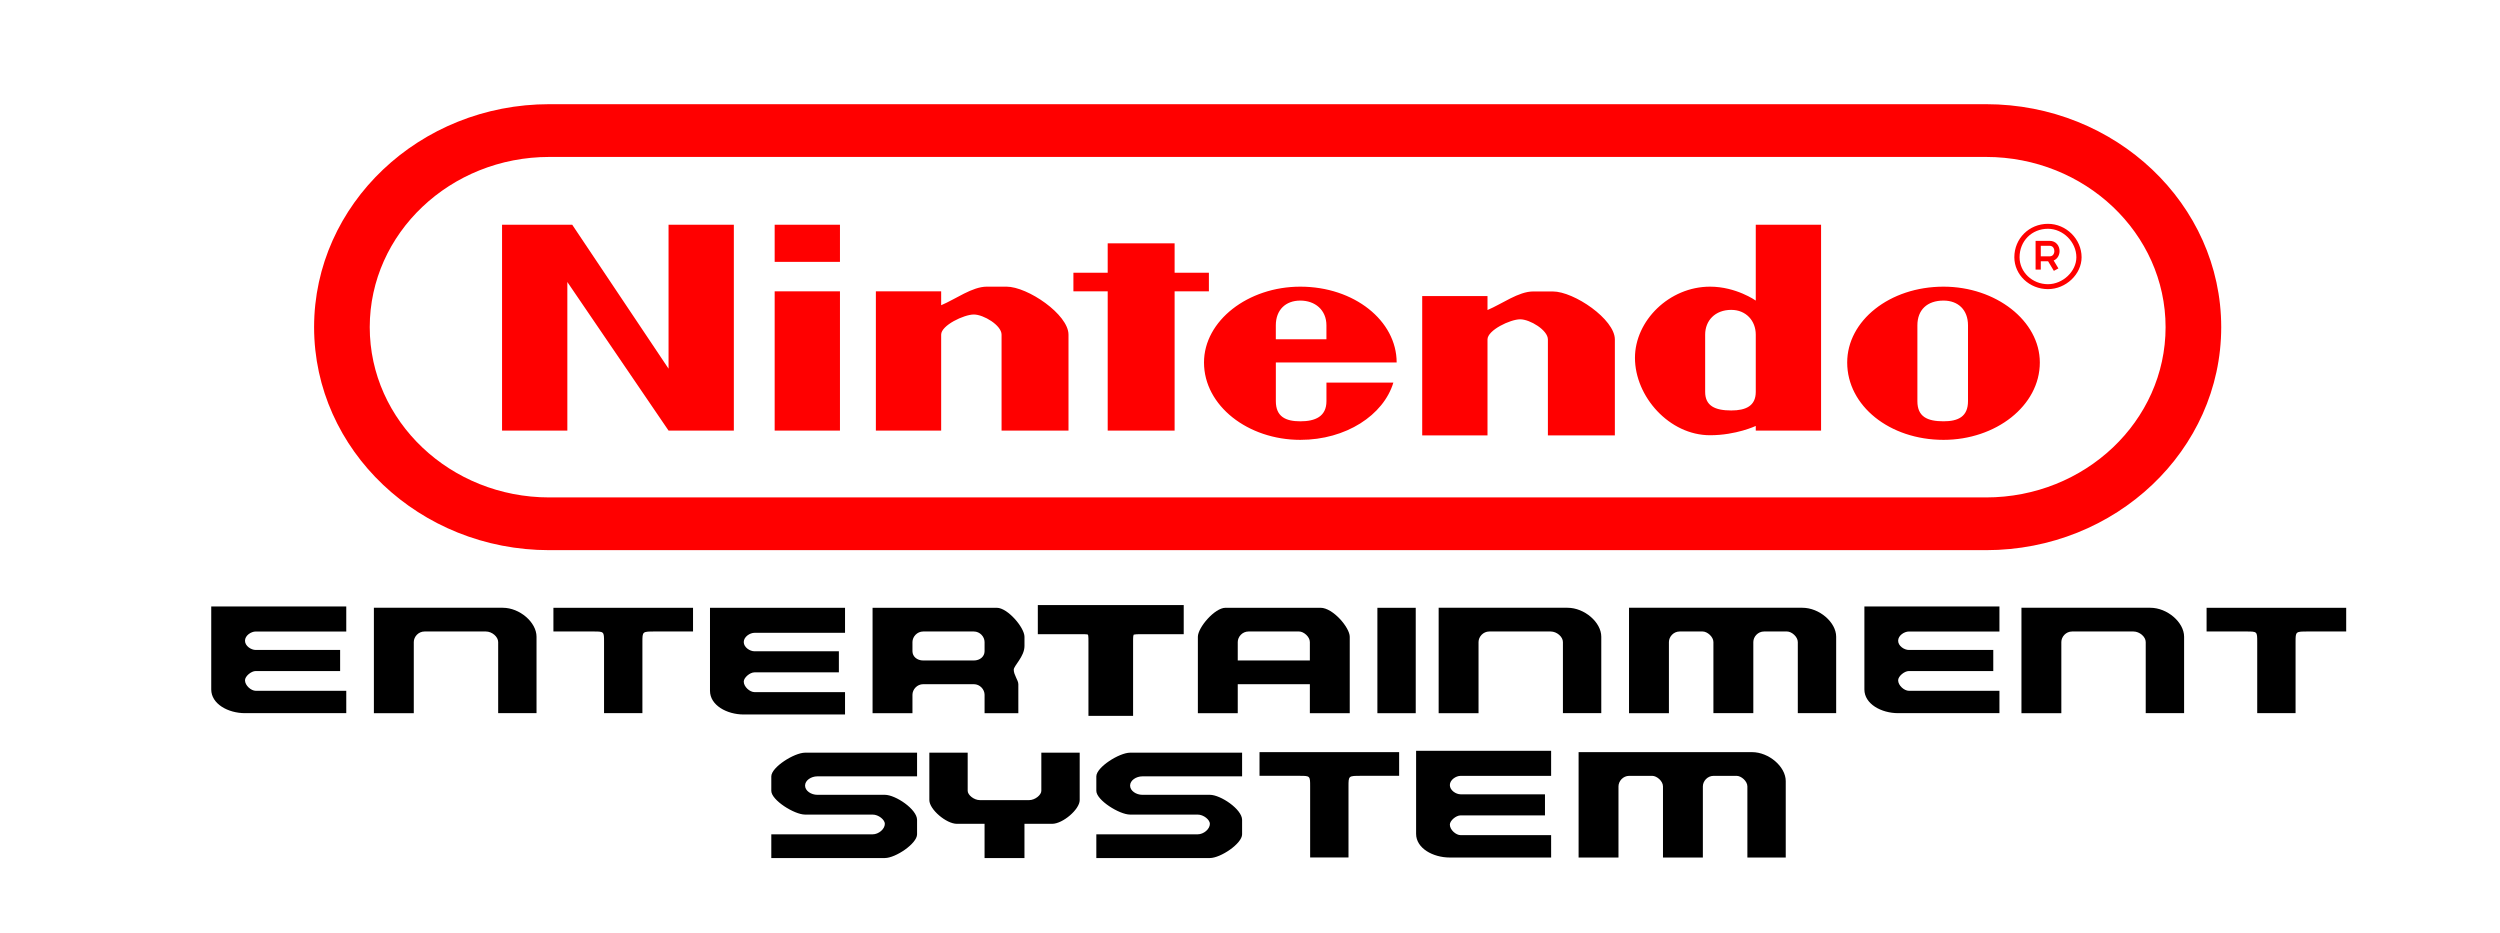
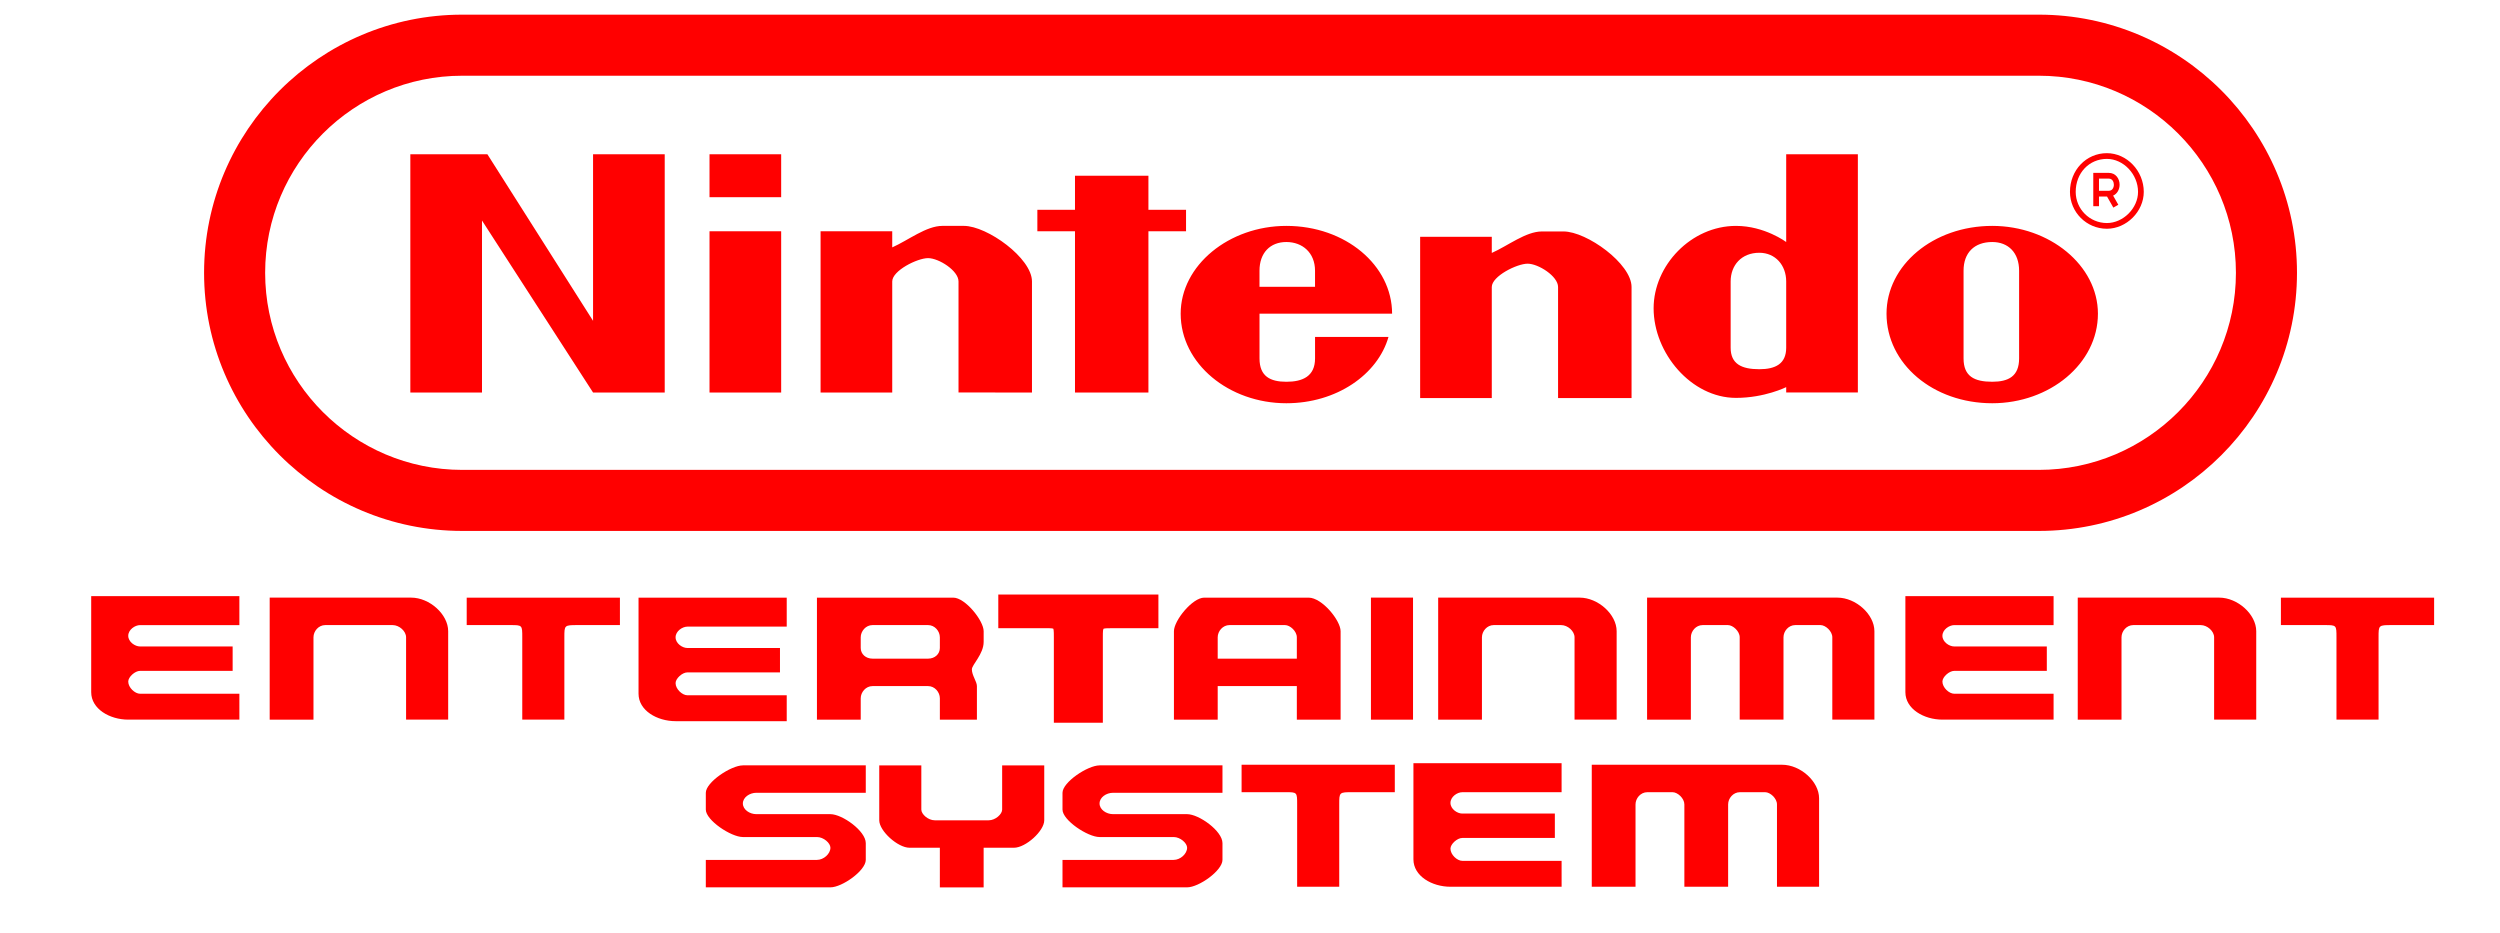
<svg xmlns="http://www.w3.org/2000/svg" xmlns:ns1="http://www.openswatchbook.org/uri/2009/osb" width="341.155" height="127.229" viewBox="-0.501 0 341.155 127.229" xml:space="preserve">
  <defs>
    <linearGradient id="b">
      <stop style="stop-color:#000;stop-opacity:1" offset="0" />
      <stop style="stop-color:#000;stop-opacity:0" offset="1" />
    </linearGradient>
    <linearGradient id="a" ns1:paint="solid">
      <stop style="stop-color:#000;stop-opacity:1" offset="0" />
    </linearGradient>
  </defs>
-   <path d="M270.512 75.076H74.462c-17.699 0-32.101-13.651-32.101-30.43 0-16.78 14.403-30.429 32.1-30.429h196.05c17.7 0 32.1 13.65 32.1 30.43 0 16.778-14.398 30.429-32.1 30.429zm-196.05-53.66c-13.513 0-24.508 10.42-24.508 23.232 0 12.81 10.994 23.232 24.508 23.232H270.51c13.51 0 24.509-10.422 24.509-23.232 0-12.81-10.996-23.232-24.509-23.232z" style="fill:red;stroke-width:.887" />
-   <path d="M99.641 58.758V30.671h-8.91V50.31L77.586 30.67H68.01v28.088h8.91V38.485l13.81 20.273ZM114.122 58.758V39.752h-8.91v19.006zM114.122 35.739V30.67h-8.91v5.068zM145.308 58.758V45.663c0-2.745-5.569-6.546-8.464-6.546h-2.674c-2.004 0-4.233 1.69-6.238 2.535v-1.9h-8.91v19.006h8.91V45.663c0-1.267 3.118-2.745 4.456-2.745 1.337 0 3.786 1.478 3.786 2.745v13.094zM219.866 59.412V46.319c0-2.746-5.567-6.546-8.469-6.546h-2.671c-2.006 0-4.234 1.69-6.24 2.533v-1.9h-8.91v19.007h8.91V46.319c0-1.266 3.12-2.746 4.456-2.746 1.337 0 3.786 1.48 3.786 2.746v13.093zM159.789 58.758V39.752h4.678v-2.534h-4.678v-4.013h-9.132v4.013h-4.679v2.534h4.68v19.006zM176.941 39.118c-7.128 0-13.142 4.646-13.142 10.348 0 5.914 6.014 10.558 13.142 10.558 6.238 0 11.362-3.378 12.699-7.813h-9.131v2.535c0 2.112-1.558 2.747-3.563 2.747s-3.343-.635-3.343-2.747v-5.28h16.487c-.004-5.701-5.795-10.348-13.149-10.348zm0 1.9c2.006 0 3.565 1.268 3.565 3.38v1.9H173.6v-1.9c0-2.112 1.337-3.38 3.341-3.38zM264.716 39.118c-7.352 0-13.145 4.646-13.145 10.348 0 5.914 5.79 10.558 13.145 10.558 7.124 0 13.142-4.644 13.142-10.558-.004-5.701-6.017-10.348-13.142-10.348zm0 1.9c2 0 3.341 1.268 3.341 3.38v10.347c0 2.11-1.34 2.746-3.34 2.746-2.228 0-3.567-.634-3.567-2.746V44.398c-.002-2.112 1.337-3.38 3.566-3.38zM239.095 30.67v10.348s-2.675-1.9-6.24-1.9c-5.568 0-10.246 4.646-10.246 9.715 0 5.28 4.68 10.56 10.246 10.56 3.565 0 6.24-1.268 6.24-1.268v.632h8.911V30.671zm-3.342 11.616c2.004 0 3.342 1.479 3.342 3.379v7.813c0 1.902-1.338 2.535-3.342 2.535-2.226 0-3.565-.633-3.565-2.535v-7.813c0-1.9 1.339-3.38 3.565-3.38z" style="fill:red;stroke-width:.887" />
-   <path d="M287.006 29.216a5.043 5.043 0 0 1-5.036-5.035c0-2.959 2.213-5.28 5.036-5.28 2.729 0 5.036 2.417 5.036 5.28 0 2.681-2.35 5.035-5.036 5.035zm0-9.533c-2.427 0-4.253 1.934-4.253 4.5a4.26 4.26 0 0 0 4.253 4.254c2.229 0 4.254-2.028 4.254-4.254 0-2.399-1.984-4.5-4.254-4.5zm.884 6.647-.863-1.515h-1.096v1.321h-.779V21.59h2.104c.979 0 1.488.813 1.488 1.613 0 .615-.303 1.238-.885 1.492l.711 1.248zm-1.959-2.294h1.321c.22 0 .396-.079.521-.235a.973.973 0 0 0 .188-.597c0-.311-.151-.832-.709-.832h-1.321z" style="fill:red" transform="matrix(.91123 0 0 .86383 17.44 14.217)" />
-   <path d="M51.827 99.231v-14.18c0-2.688-2.689-5.379-5.378-5.379H25.914v19.56h6.357v-13.2c0-.979.732-1.957 1.711-1.957h9.777c.979 0 1.957.979 1.957 1.957v13.199zM221.469 99.231v-14.18c0-2.688-2.688-5.379-5.376-5.379h-20.535v19.56h6.354v-13.2c0-.979.736-1.957 1.713-1.957h9.779c.979 0 1.953.979 1.953 1.957v13.199zM314.327 99.231v-14.18c0-2.688-2.688-5.379-5.379-5.379h-20.535v19.56h6.354v-13.2c0-.979.732-1.957 1.715-1.957h9.775c.979 0 1.955.979 1.955 1.957v13.199zM258.892 99.231v-14.18c0-2.688-2.688-5.379-5.379-5.379h-27.625v19.56h6.357v-13.2c0-.979.73-1.957 1.709-1.957h3.668c.734 0 1.712.979 1.712 1.957v13.199h6.358V86.032c0-.979.73-1.957 1.709-1.957h3.668c.732 0 1.711.979 1.711 1.957v13.199zM21.514 99.231H5.379C2.691 99.231 0 97.521 0 94.833v-15.4h21.513v4.646H7.089c-.732 0-1.711.733-1.711 1.712s.979 1.712 1.711 1.712h13.446v3.911H7.089c-.732 0-1.711.979-1.711 1.712 0 .979.979 1.955 1.711 1.955h14.424zM100.979 99.478H84.843c-2.688 0-5.379-1.711-5.379-4.397V79.677h21.515v4.645H86.553c-.731 0-1.71.734-1.71 1.715 0 .981.979 1.711 1.71 1.711h13.446v3.91H86.553c-.731 0-1.71.979-1.71 1.714 0 .979.979 1.954 1.71 1.954h14.426zM284.907 99.231H268.77c-2.688 0-5.381-1.711-5.381-4.398v-15.4h21.516v4.646h-14.424c-.732 0-1.715.733-1.715 1.712s.979 1.712 1.715 1.712h13.442v3.911h-13.442c-.732 0-1.715.979-1.715 1.712 0 .979.979 1.955 1.715 1.955h14.424v4.153h.002zM54.517 79.675v4.4h6.355c1.712 0 1.712 0 1.712 1.957v13.199h6.111V86.032c0-1.957 0-1.957 1.956-1.957h6.111v-4.4z" style="fill:#000;fill-opacity:1;stroke:none;stroke-opacity:1" transform="matrix(.8565 0 0 .73535 28.325 24.35)" />
-   <g style="fill:#000;fill-opacity:1;stroke:none;stroke-opacity:1">
-     <path d="M132.197 79.675v4.4h6.355c1.71 0 1.71 0 1.71 1.957v13.199h6.112V86.032c0-1.957 0-1.957 1.957-1.957h6.112v-4.4z" style="fill:#000;fill-opacity:1;stroke:none;stroke-opacity:1" transform="matrix(.8565 0 0 .73535 28.325 24.35)" />
-     <path d="M139.761 99.73V86.031c0-.55-.002-.938-.033-1.163-.035-.221-.056-.217-.056-.219a.518.518 0 0 0-.196-.048c-.186-.026-.498-.028-.925-.026h-6.856v-5.402h23.246v5.402l-6.61-.002c-.731-.005-1.183.019-1.311.074-.081.058-.045-.063-.12.308-.024.227-.026.589-.026 1.076V99.73zm-7.064-16.157h5.854c.834.027 1.361-.082 1.873.417.409.546.312 1.065.336 2.041v12.697h5.113V86.031c.027-.967-.079-1.519.39-2.065.549-.471 1.101-.365 2.067-.393h5.611v-3.398h-21.245v3.398zm-.5-3.398v-.5z" style="fill:#000;fill-opacity:1;stroke:none;stroke-opacity:1" transform="matrix(.8565 0 0 .73535 28.325 24.35)" />
+   <path d="M277.724 72.452H62.576c-19.423 0-35.228-15.803-35.228-35.227C27.348 17.801 43.154 2 62.576 2h215.146c19.426 0 35.229 15.802 35.229 35.226-.001 19.423-15.802 35.226-35.227 35.226zM62.576 10.333c-14.829 0-26.895 12.064-26.895 26.895 0 14.828 12.065 26.894 26.895 26.894h215.146c14.827 0 26.896-12.065 26.896-26.894 0-14.83-12.067-26.895-26.896-26.895H62.576Z" style="fill:red" />
+   <path d="M90.208 53.562V21.047h-9.779v22.735L66.006 21.047H55.494v32.515h9.779V30.093l15.155 23.469zM106.099 53.562V31.56h-9.778v22.002zM106.099 26.914v-5.867h-9.778v5.867zM140.324 53.562V38.403c0-3.178-6.112-7.578-9.289-7.578H128.1c-2.199 0-4.645 1.956-6.845 2.934V31.56h-9.779v22.002h9.779V38.403c0-1.467 3.422-3.178 4.89-3.178 1.467 0 4.155 1.711 4.155 3.178v15.158l10.024.001zM222.144 54.319V39.162c0-3.179-6.109-7.578-9.293-7.578h-2.932c-2.201 0-4.646 1.956-6.848 2.933v-2.199h-9.777V54.32h9.777V39.162c0-1.466 3.424-3.179 4.891-3.179s4.154 1.713 4.154 3.179v15.157zM156.215 53.562V31.56h5.134v-2.934h-5.134v-4.645h-10.021v4.645h-5.135v2.934h5.135v22.002zM175.038 30.826c-7.822 0-14.422 5.378-14.422 11.979 0 6.846 6.6 12.223 14.422 12.223 6.846 0 12.469-3.911 13.936-9.045h-10.021v2.934c0 2.445-1.709 3.18-3.91 3.18-2.2 0-3.668-.734-3.668-3.18v-6.111h18.093c-.004-6.601-6.36-11.98-14.43-11.98zm0 2.2c2.201 0 3.912 1.467 3.912 3.912v2.199h-7.578v-2.199c0-2.445 1.467-3.912 3.666-3.912zM271.364 30.826c-8.069 0-14.426 5.378-14.426 11.979 0 6.846 6.354 12.223 14.426 12.223 7.818 0 14.422-5.377 14.422-12.223-.004-6.6-6.603-11.979-14.422-11.979zm0 2.2c2.195 0 3.666 1.467 3.666 3.912v11.978c0 2.444-1.471 3.179-3.666 3.179-2.444 0-3.914-.734-3.914-3.179V36.938c-.002-2.445 1.467-3.912 3.914-3.912zM243.247 21.047v11.979s-2.936-2.2-6.848-2.2c-6.111 0-11.244 5.378-11.244 11.246 0 6.112 5.135 12.224 11.244 12.224 3.912 0 6.848-1.467 6.848-1.467v.732h9.779V21.047Zm-3.668 13.446c2.199 0 3.668 1.712 3.668 3.912v9.045c0 2.201-1.469 2.934-3.668 2.934-2.443 0-3.912-.732-3.912-2.934v-9.045c0-2.2 1.469-3.912 3.912-3.912z" style="fill:red" />
+   <path d="M287.006 29.216a5.043 5.043 0 0 1-5.036-5.035c0-2.959 2.213-5.28 5.036-5.28 2.729 0 5.036 2.417 5.036 5.28 0 2.681-2.35 5.035-5.036 5.035zm0-9.533c-2.427 0-4.253 1.934-4.253 4.5a4.26 4.26 0 0 0 4.253 4.254c2.229 0 4.254-2.028 4.254-4.254 0-2.399-1.984-4.5-4.254-4.5zm.884 6.647-.863-1.515h-1.096v1.321h-.779V21.59h2.104c.979 0 1.488.813 1.488 1.613 0 .615-.303 1.238-.885 1.492l.711 1.248zm-1.959-2.294h1.321c.22 0 .396-.079.521-.235a.973.973 0 0 0 .188-.597c0-.311-.151-.832-.709-.832h-1.321z" style="fill:red" transform="translate(0 2)" />
+   <path d="M51.827 99.231v-14.18c0-2.688-2.689-5.379-5.378-5.379H25.914v19.56h6.357v-13.2c0-.979.732-1.957 1.711-1.957h9.777c.979 0 1.957.979 1.957 1.957v13.199zM221.469 99.231v-14.18c0-2.688-2.688-5.379-5.376-5.379h-20.535v19.56h6.354v-13.2c0-.979.736-1.957 1.713-1.957h9.779c.979 0 1.953.979 1.953 1.957v13.199zM314.327 99.231v-14.18c0-2.688-2.688-5.379-5.379-5.379h-20.535v19.56h6.354v-13.2c0-.979.732-1.957 1.715-1.957h9.775c.979 0 1.955.979 1.955 1.957v13.199zM258.892 99.231v-14.18c0-2.688-2.688-5.379-5.379-5.379h-27.625v19.56h6.357v-13.2c0-.979.73-1.957 1.709-1.957h3.668c.734 0 1.712.979 1.712 1.957v13.199h6.358V86.032c0-.979.73-1.957 1.709-1.957h3.668c.732 0 1.711.979 1.711 1.957v13.199zM21.514 99.231H5.379C2.691 99.231 0 97.521 0 94.833v-15.4h21.513v4.646H7.089c-.732 0-1.711.733-1.711 1.712s.979 1.712 1.711 1.712h13.446v3.911H7.089c-.732 0-1.711.979-1.711 1.712 0 .979.979 1.955 1.711 1.955h14.424zM100.979 99.478H84.843c-2.688 0-5.379-1.711-5.379-4.397V79.677h21.515v4.645H86.553c-.731 0-1.71.734-1.71 1.715 0 .981.979 1.711 1.71 1.711h13.446v3.91H86.553c-.731 0-1.71.979-1.71 1.714 0 .979.979 1.954 1.71 1.954h14.426zM284.907 99.231H268.77c-2.688 0-5.381-1.711-5.381-4.398v-15.4h21.516v4.646h-14.424c-.732 0-1.715.733-1.715 1.712s.979 1.712 1.715 1.712h13.442v3.911h-13.442c-.732 0-1.715.979-1.715 1.712 0 .979.979 1.955 1.715 1.955h14.424v4.153h.002zM54.517 79.675v4.4h6.355c1.712 0 1.712 0 1.712 1.957v13.199h6.111V86.032c0-1.957 0-1.957 1.956-1.957h6.111v-4.4z" style="fill:#ff0000;fill-opacity:1;stroke:none;stroke-opacity:1" transform="matrix(.93993 0 0 .85127 11.944 13.73)" />
+   <g style="fill:#ff0000;fill-opacity:1;stroke:none;stroke-opacity:1">
+     <path d="M132.197 79.675v4.4h6.355c1.71 0 1.71 0 1.71 1.957v13.199h6.112V86.032c0-1.957 0-1.957 1.957-1.957h6.112v-4.4z" style="fill:#ff0000;fill-opacity:1;stroke:none;stroke-opacity:1" transform="matrix(.93993 0 0 .85127 11.944 13.73)" />
+     <path d="M139.761 99.73V86.031c0-.55-.002-.938-.033-1.163-.035-.221-.056-.217-.056-.219a.518.518 0 0 0-.196-.048c-.186-.026-.498-.028-.925-.026h-6.856v-5.402h23.246v5.402l-6.61-.002c-.731-.005-1.183.019-1.311.074-.081.058-.045-.063-.12.308-.024.227-.026.589-.026 1.076V99.73zm-7.064-16.157h5.854c.834.027 1.361-.082 1.873.417.409.546.312 1.065.336 2.041v12.697h5.113V86.031c.027-.967-.079-1.519.39-2.065.549-.471 1.101-.365 2.067-.393h5.611v-3.398h-21.245v3.398zm-.5-3.398v-.5z" style="fill:#ff0000;fill-opacity:1;stroke:none;stroke-opacity:1" transform="matrix(.93993 0 0 .85127 11.944 13.73)" />
  </g>
-   <path d="M317.909 79.675v4.4h6.354c1.713 0 1.713 0 1.713 1.957v13.199h6.11V86.032c0-1.957 0-1.957 1.955-1.957h6.111v-4.4zM105.366 79.675v19.559h6.356v-3.42c0-.979.733-1.959 1.711-1.959h8.068c.979 0 1.711.979 1.711 1.959v3.42h5.379v-5.379c0-.73-.732-1.709-.732-2.688 0-.73 1.711-2.441 1.711-4.396v-1.713c0-1.714-2.689-5.381-4.4-5.381zm8.067 4.4h8.068c.979 0 1.71.979 1.71 1.957v1.71c0 .979-.732 1.713-1.71 1.713h-8.068c-.978 0-1.711-.733-1.711-1.713v-1.71c.001-.976.733-1.957 1.711-1.957zM161.594 79.675c-1.712 0-4.399 3.667-4.399 5.381v14.178h6.354v-5.379h11.489v5.379h6.355V85.056c0-1.714-2.688-5.381-4.646-5.381zm3.667 4.4h8.066c.73 0 1.711.979 1.711 1.957v3.422h-11.489v-3.422c0-.976.734-1.957 1.712-1.957zM191.907 99.231V79.673h-6.11v19.559h6.11z" style="fill:#000;fill-opacity:1;stroke:none;stroke-opacity:1" transform="matrix(.8565 0 0 .73535 28.325 24.35)" />
+   <path d="M317.909 79.675v4.4h6.354c1.713 0 1.713 0 1.713 1.957v13.199h6.11V86.032c0-1.957 0-1.957 1.955-1.957h6.111v-4.4zM105.366 79.675v19.559h6.356v-3.42c0-.979.733-1.959 1.711-1.959h8.068c.979 0 1.711.979 1.711 1.959v3.42h5.379v-5.379c0-.73-.732-1.709-.732-2.688 0-.73 1.711-2.441 1.711-4.396v-1.713c0-1.714-2.689-5.381-4.4-5.381zm8.067 4.4h8.068c.979 0 1.71.979 1.71 1.957v1.71c0 .979-.732 1.713-1.71 1.713h-8.068c-.978 0-1.711-.733-1.711-1.713v-1.71c.001-.976.733-1.957 1.711-1.957zM161.594 79.675c-1.712 0-4.399 3.667-4.399 5.381v14.178h6.354v-5.379h11.489v5.379h6.355V85.056c0-1.714-2.688-5.381-4.646-5.381zm3.667 4.4h8.066c.73 0 1.711.979 1.711 1.957v3.422h-11.489v-3.422c0-.976.734-1.957 1.712-1.957zM191.907 99.231V79.673h-6.11v19.559h6.11z" style="fill:#ff0000;fill-opacity:1;stroke:none;stroke-opacity:1" transform="matrix(.93993 0 0 .85127 11.944 13.73)" />
  <g style="fill:#000;fill-opacity:1;stroke:#000;stroke-opacity:1">
-     <path d="M243.577 117.79v-10.638c0-2.017-2.326-4.036-4.654-4.036H215.03v14.673h5.496v-9.903c0-.734.633-1.468 1.479-1.468h3.172c.634 0 1.482.734 1.482 1.468v9.902h5.496v-9.902c0-.734.632-1.468 1.478-1.468h3.173c.633 0 1.484.734 1.484 1.468v9.902h5.285z" style="fill:#000;fill-opacity:1;stroke:none;stroke-width:.806;stroke-opacity:1" stroke="none" transform="matrix(.9902 0 0 .98021 1.995 1.562)" />
+     <path d="M248.172 121.858v-12.315c0-2.334-2.552-4.671-5.108-4.671h-26.22v16.986h6.031v-11.464c0-.85.695-1.7 1.623-1.7h3.481c.697 0 1.627.85 1.627 1.7v11.462h6.031v-11.462c0-.85.693-1.7 1.623-1.7h3.482c.694 0 1.627.85 1.627 1.7v11.462h5.801z" style="fill:#ff0000;fill-opacity:1;stroke:none;stroke-width:.908;stroke-opacity:1" stroke="none" transform="matrix(.9902 0 0 .98021 1.995 1.562)" />
  </g>
-   <path d="M213.479 126.021h-16.137c-2.688 0-5.377-1.713-5.377-4.397V106.22h21.512v4.646h-14.422c-.732 0-1.713.732-1.713 1.711 0 .979.979 1.712 1.713 1.712h13.443v3.911h-13.443c-.732 0-1.713.979-1.713 1.713 0 .979.979 1.954 1.713 1.954h14.422zM167.017 106.462v4.398h6.355c1.711 0 1.711 0 1.711 1.957v13.199h6.111v-13.199c0-1.957 0-1.957 1.959-1.957h6.109v-4.398zM94.611 106.565c-1.712 0-5.379 2.689-5.379 4.397v2.69c0 1.713 3.667 4.4 5.379 4.4h10.756c.978 0 1.956.979 1.956 1.711 0 .978-.979 1.954-1.956 1.954H89.232v4.399h18.09c1.712 0 5.134-2.688 5.134-4.399v-2.688c0-1.957-3.422-4.646-5.134-4.646H96.566c-.979 0-1.955-.733-1.955-1.713 0-.978.977-1.713 1.955-1.713h15.89v-4.397H94.611ZM146.397 106.565c-1.713 0-5.38 2.689-5.38 4.397v2.69c0 1.713 3.667 4.4 5.38 4.4h10.756c.978 0 1.956.979 1.956 1.711 0 .978-.979 1.954-1.956 1.954h-16.136v4.399h18.091c1.712 0 5.134-2.688 5.134-4.399v-2.688c0-1.957-3.422-4.646-5.134-4.646h-10.757c-.978 0-1.955-.733-1.955-1.713 0-.978.978-1.713 1.955-1.713h15.891v-4.397h-17.845zM114.412 106.565v8.804c0 1.71 2.688 4.399 4.4 4.399h4.398v6.354h6.357v-6.354h4.4c1.71 0 4.4-2.689 4.4-4.399v-8.804h-6.112v7.092c0 .732-.978 1.712-1.956 1.712h-7.822c-.979 0-1.956-.979-1.956-1.712v-7.092z" style="fill:#000;fill-opacity:1;stroke:none;stroke-opacity:1" transform="matrix(.8565 0 0 .73535 28.325 24.35)" />
+   <path d="M213.479 126.021h-16.137c-2.688 0-5.377-1.713-5.377-4.397V106.22h21.512v4.646h-14.422c-.732 0-1.713.732-1.713 1.711 0 .979.979 1.712 1.713 1.712h13.443v3.911h-13.443c-.732 0-1.713.979-1.713 1.713 0 .979.979 1.954 1.713 1.954h14.422zM167.017 106.462v4.398h6.355c1.711 0 1.711 0 1.711 1.957v13.199h6.111v-13.199c0-1.957 0-1.957 1.959-1.957h6.109v-4.398zM94.611 106.565c-1.712 0-5.379 2.689-5.379 4.397v2.69c0 1.713 3.667 4.4 5.379 4.4h10.756c.978 0 1.956.979 1.956 1.711 0 .978-.979 1.954-1.956 1.954H89.232v4.399h18.09c1.712 0 5.134-2.688 5.134-4.399v-2.688c0-1.957-3.422-4.646-5.134-4.646H96.566c-.979 0-1.955-.733-1.955-1.713 0-.978.977-1.713 1.955-1.713h15.89v-4.397H94.611ZM146.397 106.565c-1.713 0-5.38 2.689-5.38 4.397v2.69c0 1.713 3.667 4.4 5.38 4.4h10.756c.978 0 1.956.979 1.956 1.711 0 .978-.979 1.954-1.956 1.954h-16.136v4.399h18.091c1.712 0 5.134-2.688 5.134-4.399v-2.688c0-1.957-3.422-4.646-5.134-4.646h-10.757c-.978 0-1.955-.733-1.955-1.713 0-.978.978-1.713 1.955-1.713h15.891v-4.397h-17.845zM114.412 106.565v8.804c0 1.71 2.688 4.399 4.4 4.399h4.398v6.354h6.357v-6.354h4.4c1.71 0 4.4-2.689 4.4-4.399v-8.804h-6.112v7.092c0 .732-.978 1.712-1.956 1.712h-7.822c-.979 0-1.956-.979-1.956-1.712v-7.092z" style="fill:#ff0000;fill-opacity:1;stroke:none;stroke-opacity:1" transform="matrix(.93993 0 0 .85127 11.944 13.73)" />
</svg>
